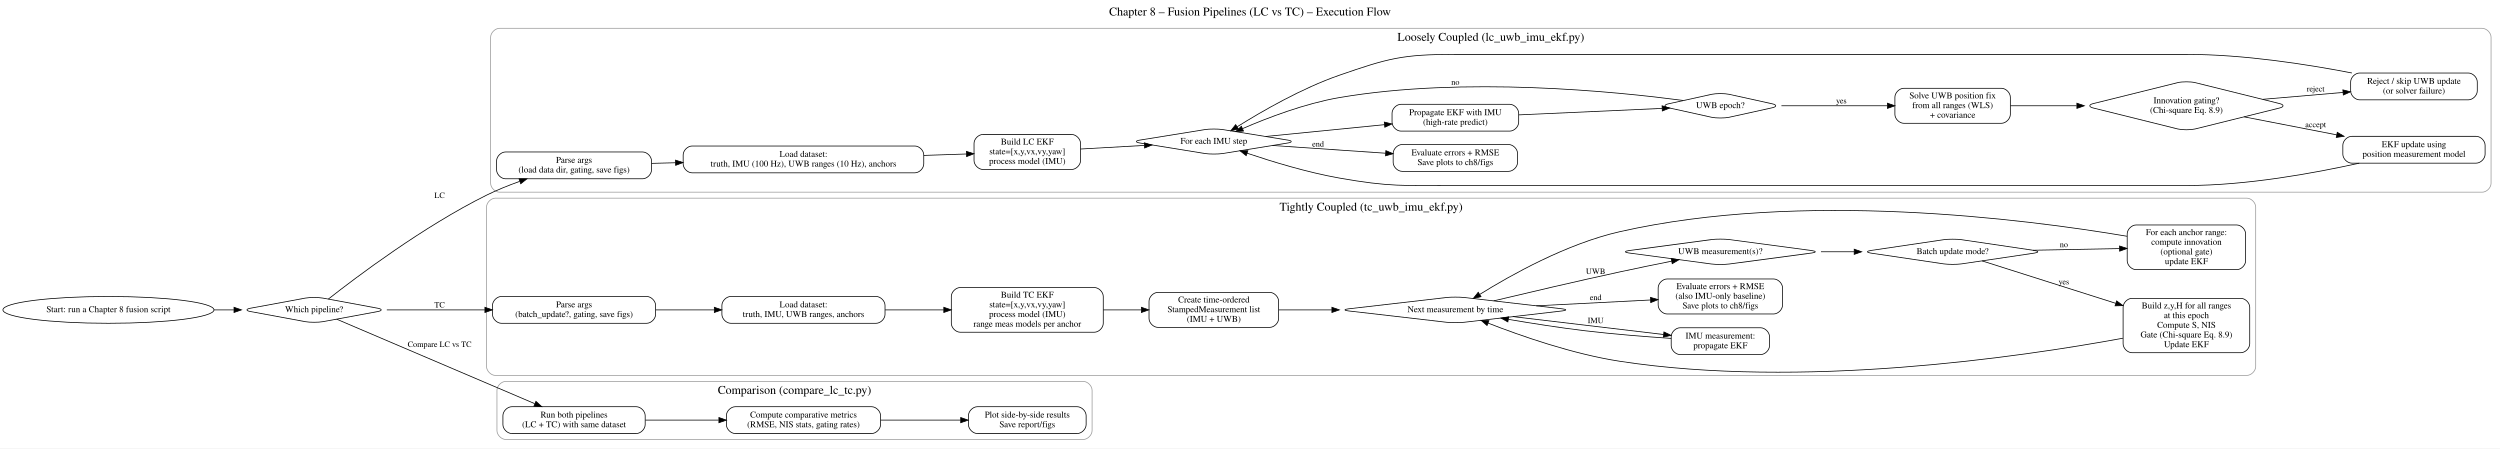
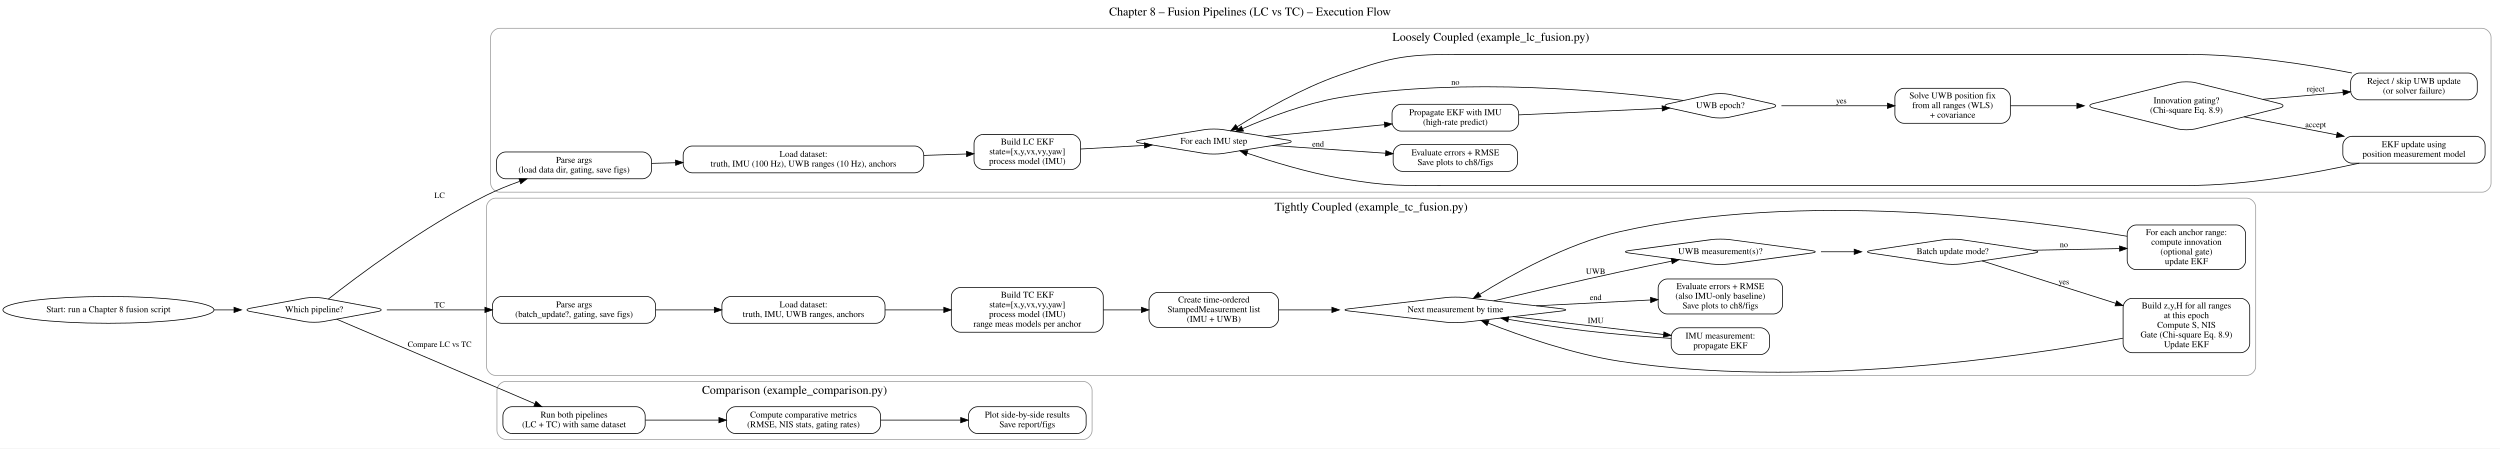
<svg xmlns="http://www.w3.org/2000/svg" width="3356pt" height="602pt" viewBox="0.00 0.00 3356.35 602.00">
  <g id="graph0" class="graph" transform="scale(1 1) rotate(0) translate(4 598)">
    <polygon fill="white" stroke="transparent" points="-4,4 -4,-598 3352.35,-598 3352.35,4 -4,4" />
    <text text-anchor="middle" x="1674.17" y="-577.2" font-family="Times,serif" font-size="16.00">Chapter 8 – Fusion Pipelines (LC vs TC) – Execution Flow</text>
    <g id="clust1" class="cluster">
      <path fill="none" stroke="#999999" d="M666.68,-340C666.68,-340 3328.35,-340 3328.35,-340 3334.35,-340 3340.35,-346 3340.35,-352 3340.35,-352 3340.35,-548 3340.35,-548 3340.35,-554 3334.35,-560 3328.35,-560 3328.35,-560 666.68,-560 666.68,-560 660.68,-560 654.68,-554 654.68,-548 654.68,-548 654.68,-352 654.68,-352 654.68,-346 660.68,-340 666.68,-340" />
-       <text text-anchor="middle" x="1997.51" y="-543.2" font-family="Times,serif" font-size="16.00">Loosely Coupled (lc_uwb_imu_ekf.py)</text>
+       <text text-anchor="middle" x="1997.51" y="-543.2" font-family="Times,serif" font-size="16.00">Loosely Coupled (example_lc_fusion.py)</text>
    </g>
    <g id="clust2" class="cluster">
      <path fill="none" stroke="#999999" d="M661.18,-94C661.18,-94 3012.35,-94 3012.35,-94 3018.35,-94 3024.35,-100 3024.35,-106 3024.35,-106 3024.35,-320 3024.35,-320 3024.35,-326 3018.35,-332 3012.35,-332 3012.35,-332 661.18,-332 661.18,-332 655.18,-332 649.18,-326 649.18,-320 649.18,-320 649.18,-106 649.18,-106 649.18,-100 655.18,-94 661.18,-94" />
-       <text text-anchor="middle" x="1836.76" y="-315.2" font-family="Times,serif" font-size="16.00">Tightly Coupled (tc_uwb_imu_ekf.py)</text>
+       <text text-anchor="middle" x="1836.76" y="-315.2" font-family="Times,serif" font-size="16.00">Tightly Coupled (example_tc_fusion.py)</text>
    </g>
    <g id="clust3" class="cluster">
      <path fill="none" stroke="#999999" d="M675.18,-8C675.18,-8 1450.18,-8 1450.18,-8 1456.18,-8 1462.18,-14 1462.18,-20 1462.18,-20 1462.18,-74 1462.18,-74 1462.18,-80 1456.18,-86 1450.18,-86 1450.18,-86 675.18,-86 675.18,-86 669.18,-86 663.18,-80 663.18,-74 663.18,-74 663.18,-20 663.18,-20 663.18,-14 669.18,-8 675.18,-8" />
-       <text text-anchor="middle" x="1062.68" y="-69.2" font-family="Times,serif" font-size="16.00">Comparison (compare_lc_tc.py)</text>
+       <text text-anchor="middle" x="1062.68" y="-69.2" font-family="Times,serif" font-size="16.00">Comparison (example_comparison.py)</text>
    </g>
    <g id="node1" class="node">
      <ellipse fill="#ffffff" stroke="black" cx="141.59" cy="-182" rx="141.67" ry="18" />
      <text text-anchor="middle" x="141.59" y="-178.9" font-family="Times,serif" font-size="12.00">Start: run a Chapter 8 fusion script</text>
    </g>
    <g id="node2" class="node">
      <path fill="#ffffff" stroke="black" d="M405.87,-197.82C405.87,-197.82 331.97,-184.18 331.97,-184.18 326.07,-183.09 326.07,-180.91 331.97,-179.82 331.97,-179.82 405.87,-166.18 405.87,-166.18 411.77,-165.09 423.57,-165.09 429.47,-166.18 429.47,-166.18 503.38,-179.82 503.38,-179.82 509.28,-180.91 509.28,-183.09 503.38,-184.18 503.38,-184.18 429.47,-197.82 429.47,-197.82 423.57,-198.91 411.77,-198.91 405.87,-197.82" />
      <text text-anchor="middle" x="417.67" y="-178.9" font-family="Times,serif" font-size="12.00">Which pipeline?</text>
    </g>
    <g id="edge1" class="edge">
      <path fill="none" stroke="black" d="M283.24,-182C292.22,-182 301.17,-182 309.95,-182" />
      <polygon fill="black" stroke="black" points="310.17,-185.5 320.17,-182 310.17,-178.5 310.17,-185.5" />
    </g>
    <g id="node3" class="node">
      <path fill="#ffffff" stroke="black" d="M858.68,-394C858.68,-394 674.68,-394 674.68,-394 668.68,-394 662.68,-388 662.68,-382 662.68,-382 662.68,-370 662.68,-370 662.68,-364 668.68,-358 674.68,-358 674.68,-358 858.68,-358 858.68,-358 864.68,-358 870.68,-364 870.68,-370 870.68,-370 870.68,-382 870.68,-382 870.68,-388 864.68,-394 858.68,-394" />
      <text text-anchor="middle" x="766.68" y="-379.4" font-family="Times,serif" font-size="12.00">Parse args</text>
      <text text-anchor="middle" x="766.68" y="-366.4" font-family="Times,serif" font-size="12.00">(load data dir, gating, save figs)</text>
    </g>
    <g id="edge30" class="edge">
      <path fill="none" stroke="black" d="M436.79,-196.51C474.44,-226.1 564.65,-294.13 649.18,-336 663.17,-342.93 678.65,-349.16 693.64,-354.53" />
      <polygon fill="black" stroke="black" points="692.81,-357.94 703.4,-357.93 695.11,-351.33 692.81,-357.94" />
      <text text-anchor="middle" x="586.18" y="-332.2" font-family="Times,serif" font-size="11.00">LC</text>
    </g>
    <g id="node14" class="node">
      <path fill="#ffffff" stroke="black" d="M864.18,-200C864.18,-200 669.18,-200 669.18,-200 663.18,-200 657.18,-194 657.18,-188 657.18,-188 657.18,-176 657.18,-176 657.18,-170 663.18,-164 669.18,-164 669.18,-164 864.18,-164 864.18,-164 870.18,-164 876.18,-170 876.18,-176 876.18,-176 876.18,-188 876.18,-188 876.18,-194 870.18,-200 864.18,-200" />
      <text text-anchor="middle" x="766.68" y="-185.4" font-family="Times,serif" font-size="12.00">Parse args</text>
      <text text-anchor="middle" x="766.68" y="-172.4" font-family="Times,serif" font-size="12.00">(batch_update?, gating, save figs)</text>
    </g>
    <g id="edge31" class="edge">
      <path fill="none" stroke="black" d="M515.33,-182C556.09,-182 603.92,-182 646.8,-182" />
      <polygon fill="black" stroke="black" points="647.02,-185.5 657.02,-182 647.02,-178.5 647.02,-185.5" />
      <text text-anchor="middle" x="586.18" y="-185.2" font-family="Times,serif" font-size="11.00">TC</text>
    </g>
    <g id="node25" class="node">
      <path fill="#ffffff" stroke="black" d="M850.18,-52C850.18,-52 683.18,-52 683.18,-52 677.18,-52 671.18,-46 671.18,-40 671.18,-40 671.18,-28 671.18,-28 671.18,-22 677.18,-16 683.18,-16 683.18,-16 850.18,-16 850.18,-16 856.18,-16 862.18,-22 862.18,-28 862.18,-28 862.18,-40 862.18,-40 862.18,-46 856.18,-52 850.18,-52" />
      <text text-anchor="middle" x="766.68" y="-37.4" font-family="Times,serif" font-size="12.00">Run both pipelines</text>
      <text text-anchor="middle" x="766.68" y="-24.4" font-family="Times,serif" font-size="12.00">(LC + TC) with same dataset</text>
    </g>
    <g id="edge32" class="edge">
      <path fill="none" stroke="black" d="M447.96,-169.51C506.76,-144.43 639.85,-87.67 713.75,-56.15" />
      <polygon fill="black" stroke="black" points="715.51,-59.2 723.34,-52.06 712.77,-52.76 715.51,-59.2" />
      <text text-anchor="middle" x="586.18" y="-132.2" font-family="Times,serif" font-size="11.00">Compare LC vs TC</text>
    </g>
    <g id="node4" class="node">
      <path fill="#ffffff" stroke="black" d="M1224.18,-402C1224.18,-402 925.18,-402 925.18,-402 919.18,-402 913.18,-396 913.18,-390 913.18,-390 913.18,-378 913.18,-378 913.18,-372 919.18,-366 925.18,-366 925.18,-366 1224.18,-366 1224.18,-366 1230.18,-366 1236.18,-372 1236.18,-378 1236.18,-378 1236.18,-390 1236.18,-390 1236.18,-396 1230.18,-402 1224.18,-402" />
      <text text-anchor="middle" x="1074.68" y="-387.4" font-family="Times,serif" font-size="12.00">Load dataset:</text>
      <text text-anchor="middle" x="1074.68" y="-374.4" font-family="Times,serif" font-size="12.00">truth, IMU (100 Hz), UWB ranges (10 Hz), anchors</text>
    </g>
    <g id="edge2" class="edge">
      <path fill="none" stroke="black" d="M870.85,-378.7C881.28,-378.97 892.05,-379.25 902.95,-379.54" />
      <polygon fill="black" stroke="black" points="902.89,-383.04 912.98,-379.8 903.08,-376.04 902.89,-383.04" />
    </g>
    <g id="node5" class="node">
      <path fill="#ffffff" stroke="black" d="M1434.68,-417.5C1434.68,-417.5 1315.68,-417.5 1315.68,-417.5 1309.68,-417.5 1303.68,-411.5 1303.68,-405.5 1303.68,-405.5 1303.68,-382.5 1303.68,-382.5 1303.68,-376.5 1309.68,-370.5 1315.68,-370.5 1315.68,-370.5 1434.68,-370.5 1434.68,-370.5 1440.68,-370.5 1446.68,-376.5 1446.68,-382.5 1446.68,-382.5 1446.68,-405.5 1446.68,-405.5 1446.68,-411.5 1440.68,-417.5 1434.68,-417.5" />
      <text text-anchor="middle" x="1375.18" y="-403.9" font-family="Times,serif" font-size="12.00">Build LC EKF</text>
      <text text-anchor="middle" x="1375.18" y="-390.9" font-family="Times,serif" font-size="12.00">state=[x,y,vx,vy,yaw]</text>
      <text text-anchor="middle" x="1375.18" y="-377.9" font-family="Times,serif" font-size="12.00">process model (IMU)</text>
    </g>
    <g id="edge3" class="edge">
      <path fill="none" stroke="black" d="M1236.29,-389.38C1256.01,-390.04 1275.47,-390.69 1293.28,-391.29" />
      <polygon fill="black" stroke="black" points="1293.45,-394.8 1303.56,-391.63 1293.68,-387.8 1293.45,-394.8" />
    </g>
    <g id="node6" class="node">
      <path fill="#ffffff" stroke="black" d="M1613.76,-424.09C1613.76,-424.09 1526.09,-409.91 1526.09,-409.91 1520.17,-408.96 1520.17,-407.04 1526.09,-406.09 1526.09,-406.09 1613.76,-391.91 1613.76,-391.91 1619.69,-390.96 1631.53,-390.96 1637.46,-391.91 1637.46,-391.91 1725.13,-406.09 1725.13,-406.09 1731.05,-407.04 1731.05,-408.96 1725.13,-409.91 1725.13,-409.91 1637.46,-424.09 1637.46,-424.09 1631.53,-425.04 1619.69,-425.04 1613.76,-424.09" />
      <text text-anchor="middle" x="1625.61" y="-404.9" font-family="Times,serif" font-size="12.00">For each IMU step</text>
    </g>
    <g id="edge4" class="edge">
      <path fill="none" stroke="black" d="M1446.7,-397.97C1473.28,-399.47 1503.91,-401.2 1532.19,-402.79" />
      <polygon fill="black" stroke="black" points="1532.31,-406.3 1542.49,-403.37 1532.7,-399.32 1532.31,-406.3" />
    </g>
    <g id="node7" class="node">
      <path fill="#ffffff" stroke="black" d="M2022.88,-458C2022.88,-458 1876.88,-458 1876.88,-458 1870.88,-458 1864.88,-452 1864.88,-446 1864.88,-446 1864.88,-434 1864.88,-434 1864.88,-428 1870.88,-422 1876.88,-422 1876.88,-422 2022.88,-422 2022.88,-422 2028.88,-422 2034.88,-428 2034.88,-434 2034.88,-434 2034.88,-446 2034.88,-446 2034.88,-452 2028.88,-458 2022.88,-458" />
      <text text-anchor="middle" x="1949.88" y="-443.4" font-family="Times,serif" font-size="12.00">Propagate EKF with IMU</text>
      <text text-anchor="middle" x="1949.88" y="-430.4" font-family="Times,serif" font-size="12.00">(high-rate predict)</text>
    </g>
    <g id="edge5" class="edge">
      <path fill="none" stroke="black" d="M1695.35,-414.83C1741.79,-419.44 1803.71,-425.59 1854.72,-430.65" />
      <polygon fill="black" stroke="black" points="1854.48,-434.14 1864.77,-431.65 1855.17,-427.18 1854.48,-434.14" />
    </g>
    <g id="node13" class="node">
      <path fill="#ffffff" stroke="black" d="M2021.38,-404C2021.38,-404 1878.38,-404 1878.38,-404 1872.38,-404 1866.38,-398 1866.38,-392 1866.38,-392 1866.38,-380 1866.38,-380 1866.38,-374 1872.38,-368 1878.38,-368 1878.38,-368 2021.38,-368 2021.38,-368 2027.38,-368 2033.38,-374 2033.38,-380 2033.38,-380 2033.38,-392 2033.38,-392 2033.38,-398 2027.38,-404 2021.38,-404" />
      <text text-anchor="middle" x="1949.88" y="-389.4" font-family="Times,serif" font-size="12.00">Evaluate errors + RMSE</text>
      <text text-anchor="middle" x="1949.88" y="-376.4" font-family="Times,serif" font-size="12.00">Save plots to ch8/figs</text>
    </g>
    <g id="edge14" class="edge">
      <path fill="none" stroke="black" d="M1704.21,-402.7C1749.94,-399.58 1808.08,-395.61 1856.21,-392.33" />
      <polygon fill="black" stroke="black" points="1856.58,-395.81 1866.32,-391.64 1856.1,-388.83 1856.58,-395.81" />
      <text text-anchor="middle" x="1765.54" y="-401.2" font-family="Times,serif" font-size="11.00">end</text>
    </g>
    <g id="node8" class="node">
      <path fill="#ffffff" stroke="black" d="M2293.93,-471.42C2293.93,-471.42 2235.7,-458.58 2235.7,-458.58 2229.84,-457.29 2229.84,-454.71 2235.7,-453.42 2235.7,-453.42 2293.93,-440.58 2293.93,-440.58 2299.79,-439.29 2311.51,-439.29 2317.37,-440.58 2317.37,-440.58 2375.6,-453.42 2375.6,-453.42 2381.46,-454.71 2381.46,-457.29 2375.6,-458.58 2375.6,-458.58 2317.37,-471.42 2317.37,-471.42 2311.51,-472.71 2299.79,-472.71 2293.93,-471.42" />
      <text text-anchor="middle" x="2305.65" y="-452.9" font-family="Times,serif" font-size="12.00">UWB epoch?</text>
    </g>
    <g id="edge6" class="edge">
      <path fill="none" stroke="black" d="M2035.16,-443.81C2093.58,-446.45 2170.76,-449.94 2227.55,-452.51" />
      <polygon fill="black" stroke="black" points="2227.4,-456.01 2237.55,-452.97 2227.72,-449.02 2227.4,-456.01" />
    </g>
    <g id="edge8" class="edge">
      <path fill="none" stroke="black" d="M2255.97,-463.15C2164.63,-475.22 1961.63,-495.66 1794.04,-467 1747.87,-459.1 1697.5,-439.78 1664.2,-425.39" />
      <polygon fill="black" stroke="black" points="1665.42,-422.1 1654.86,-421.29 1662.6,-428.51 1665.42,-422.1" />
      <text text-anchor="middle" x="1949.88" y="-484.2" font-family="Times,serif" font-size="11.00">no</text>
    </g>
    <g id="node9" class="node">
      <path fill="#ffffff" stroke="black" d="M2682.97,-479.5C2682.97,-479.5 2551.97,-479.5 2551.97,-479.5 2545.97,-479.5 2539.97,-473.5 2539.97,-467.5 2539.97,-467.5 2539.97,-444.5 2539.97,-444.5 2539.97,-438.5 2545.97,-432.5 2551.97,-432.5 2551.97,-432.5 2682.97,-432.5 2682.97,-432.5 2688.97,-432.5 2694.97,-438.5 2694.97,-444.5 2694.97,-444.5 2694.97,-467.5 2694.97,-467.5 2694.97,-473.5 2688.97,-479.5 2682.97,-479.5" />
      <text text-anchor="middle" x="2617.47" y="-465.9" font-family="Times,serif" font-size="12.00">Solve UWB position fix</text>
      <text text-anchor="middle" x="2617.47" y="-452.9" font-family="Times,serif" font-size="12.00">from all ranges (WLS)</text>
      <text text-anchor="middle" x="2617.47" y="-439.9" font-family="Times,serif" font-size="12.00">+ covariance</text>
    </g>
    <g id="edge7" class="edge">
      <path fill="none" stroke="black" d="M2387.64,-456C2431.31,-456 2485.2,-456 2529.72,-456" />
      <polygon fill="black" stroke="black" points="2529.94,-459.5 2539.94,-456 2529.94,-452.5 2529.94,-459.5" />
      <text text-anchor="middle" x="2468.09" y="-459.2" font-family="Times,serif" font-size="11.00">yes</text>
    </g>
    <g id="node10" class="node">
      <path fill="#ffffff" stroke="black" d="M2919.7,-487.11C2919.7,-487.11 2805.99,-458.89 2805.99,-458.89 2800.17,-457.45 2800.17,-454.55 2805.99,-453.11 2805.99,-453.11 2919.7,-424.89 2919.7,-424.89 2925.52,-423.45 2937.17,-423.45 2942.99,-424.89 2942.99,-424.89 3056.7,-453.11 3056.7,-453.11 3062.52,-454.55 3062.52,-457.45 3056.7,-458.89 3056.7,-458.89 2942.99,-487.11 2942.99,-487.11 2937.17,-488.55 2925.52,-488.55 2919.7,-487.11" />
      <text text-anchor="middle" x="2931.35" y="-459.4" font-family="Times,serif" font-size="12.00">Innovation gating?</text>
      <text text-anchor="middle" x="2931.35" y="-446.4" font-family="Times,serif" font-size="12.00">(Chi-square Eq. 8.9)</text>
    </g>
    <g id="edge9" class="edge">
      <path fill="none" stroke="black" d="M2695.16,-456C2722.06,-456 2753.24,-456 2783.93,-456" />
      <polygon fill="black" stroke="black" points="2784.31,-459.5 2794.31,-456 2784.31,-452.5 2784.31,-459.5" />
    </g>
    <g id="node11" class="node">
      <path fill="#ffffff" stroke="black" d="M3320.35,-415C3320.35,-415 3153.35,-415 3153.35,-415 3147.35,-415 3141.35,-409 3141.35,-403 3141.35,-403 3141.35,-391 3141.35,-391 3141.35,-385 3147.35,-379 3153.35,-379 3153.35,-379 3320.35,-379 3320.35,-379 3326.35,-379 3332.35,-385 3332.35,-391 3332.35,-391 3332.35,-403 3332.35,-403 3332.35,-409 3326.35,-415 3320.35,-415" />
      <text text-anchor="middle" x="3236.85" y="-400.4" font-family="Times,serif" font-size="12.00">EKF update using</text>
      <text text-anchor="middle" x="3236.85" y="-387.4" font-family="Times,serif" font-size="12.00">position measurement model</text>
    </g>
    <g id="edge10" class="edge">
      <path fill="none" stroke="black" d="M3008.93,-441.11C3046.57,-433.8 3092.46,-424.87 3133.1,-416.97" />
      <polygon fill="black" stroke="black" points="3133.89,-420.39 3143.03,-415.04 3132.55,-413.52 3133.89,-420.39" />
      <text text-anchor="middle" x="3104.85" y="-427.2" font-family="Times,serif" font-size="11.00">accept</text>
    </g>
    <g id="node12" class="node">
      <path fill="#ffffff" stroke="black" d="M3309.85,-500C3309.85,-500 3163.85,-500 3163.85,-500 3157.85,-500 3151.85,-494 3151.85,-488 3151.85,-488 3151.85,-476 3151.85,-476 3151.85,-470 3157.85,-464 3163.85,-464 3163.85,-464 3309.85,-464 3309.85,-464 3315.85,-464 3321.85,-470 3321.85,-476 3321.85,-476 3321.85,-488 3321.85,-488 3321.85,-494 3315.85,-500 3309.85,-500" />
      <text text-anchor="middle" x="3236.85" y="-485.4" font-family="Times,serif" font-size="12.00">Reject / skip UWB update</text>
      <text text-anchor="middle" x="3236.85" y="-472.4" font-family="Times,serif" font-size="12.00">(or solver failure)</text>
    </g>
    <g id="edge11" class="edge">
      <path fill="none" stroke="black" d="M3033.83,-464.69C3068.65,-467.68 3107.45,-471 3141.66,-473.93" />
      <polygon fill="black" stroke="black" points="3141.39,-477.42 3151.65,-474.79 3141.99,-470.45 3141.39,-477.42" />
      <text text-anchor="middle" x="3104.85" y="-475.2" font-family="Times,serif" font-size="11.00">reject</text>
    </g>
    <g id="edge13" class="edge">
      <path fill="none" stroke="black" d="M3163.38,-378.99C3102.21,-365.37 3012.1,-349 2932.35,-349 1948.88,-349 1948.88,-349 1948.88,-349 1879.92,-349 1861.95,-347.02 1794.04,-359 1751.15,-366.57 1703.61,-381.09 1670.19,-392.37" />
      <polygon fill="black" stroke="black" points="1669.05,-389.06 1660.72,-395.61 1671.31,-395.69 1669.05,-389.06" />
    </g>
    <g id="edge12" class="edge">
      <path fill="none" stroke="black" d="M3153.53,-500.05C3092.73,-511.82 3007.78,-525 2932.35,-525 1948.88,-525 1948.88,-525 1948.88,-525 1878.95,-525 1860.12,-519.91 1794.04,-497 1743.44,-479.45 1689.53,-448.26 1656.95,-427.86" />
      <polygon fill="black" stroke="black" points="1658.67,-424.8 1648.35,-422.41 1654.93,-430.71 1658.67,-424.8" />
    </g>
    <g id="node15" class="node">
      <path fill="#ffffff" stroke="black" d="M1172.18,-200C1172.18,-200 977.18,-200 977.18,-200 971.18,-200 965.18,-194 965.18,-188 965.18,-188 965.18,-176 965.18,-176 965.18,-170 971.18,-164 977.18,-164 977.18,-164 1172.18,-164 1172.18,-164 1178.18,-164 1184.18,-170 1184.18,-176 1184.18,-176 1184.18,-188 1184.18,-188 1184.18,-194 1178.18,-200 1172.18,-200" />
      <text text-anchor="middle" x="1074.68" y="-185.4" font-family="Times,serif" font-size="12.00">Load dataset:</text>
      <text text-anchor="middle" x="1074.68" y="-172.4" font-family="Times,serif" font-size="12.00">truth, IMU, UWB ranges, anchors</text>
    </g>
    <g id="edge15" class="edge">
      <path fill="none" stroke="black" d="M876.42,-182C901.83,-182 929.01,-182 954.82,-182" />
      <polygon fill="black" stroke="black" points="955.02,-185.5 965.02,-182 955.02,-178.5 955.02,-185.5" />
    </g>
    <g id="node16" class="node">
      <path fill="#ffffff" stroke="black" d="M1465.18,-212C1465.18,-212 1285.18,-212 1285.18,-212 1279.18,-212 1273.18,-206 1273.18,-200 1273.18,-200 1273.18,-164 1273.18,-164 1273.18,-158 1279.18,-152 1285.18,-152 1285.18,-152 1465.18,-152 1465.18,-152 1471.18,-152 1477.18,-158 1477.18,-164 1477.18,-164 1477.18,-200 1477.18,-200 1477.18,-206 1471.18,-212 1465.18,-212" />
      <text text-anchor="middle" x="1375.18" y="-198.4" font-family="Times,serif" font-size="12.00">Build TC EKF</text>
      <text text-anchor="middle" x="1375.18" y="-185.4" font-family="Times,serif" font-size="12.00">state=[x,y,vx,vy,yaw]</text>
      <text text-anchor="middle" x="1375.18" y="-172.4" font-family="Times,serif" font-size="12.00">process model (IMU)</text>
      <text text-anchor="middle" x="1375.18" y="-159.4" font-family="Times,serif" font-size="12.00">range meas models per anchor</text>
    </g>
    <g id="edge16" class="edge">
      <path fill="none" stroke="black" d="M1184.29,-182C1209.89,-182 1237.23,-182 1262.95,-182" />
      <polygon fill="black" stroke="black" points="1263.1,-185.5 1273.1,-182 1263.1,-178.5 1263.1,-185.5" />
    </g>
    <g id="node17" class="node">
      <path fill="#ffffff" stroke="black" d="M1700.61,-205.5C1700.61,-205.5 1550.61,-205.5 1550.61,-205.5 1544.61,-205.5 1538.61,-199.5 1538.61,-193.5 1538.61,-193.5 1538.61,-170.5 1538.61,-170.5 1538.61,-164.5 1544.61,-158.5 1550.61,-158.5 1550.61,-158.5 1700.61,-158.5 1700.61,-158.5 1706.61,-158.5 1712.61,-164.5 1712.61,-170.5 1712.61,-170.5 1712.61,-193.5 1712.61,-193.5 1712.61,-199.5 1706.61,-205.5 1700.61,-205.5" />
      <text text-anchor="middle" x="1625.61" y="-191.9" font-family="Times,serif" font-size="12.00">Create time-ordered</text>
      <text text-anchor="middle" x="1625.61" y="-178.9" font-family="Times,serif" font-size="12.00">StampedMeasurement list</text>
      <text text-anchor="middle" x="1625.61" y="-165.9" font-family="Times,serif" font-size="12.00">(IMU + UWB)</text>
    </g>
    <g id="edge17" class="edge">
      <path fill="none" stroke="black" d="M1477.23,-182C1494.02,-182 1511.41,-182 1528.09,-182" />
      <polygon fill="black" stroke="black" points="1528.38,-185.5 1538.38,-182 1528.37,-178.5 1528.38,-185.5" />
    </g>
    <g id="node18" class="node">
      <path fill="#ffffff" stroke="black" d="M1937.96,-198.62C1937.96,-198.62 1806.13,-183.38 1806.13,-183.38 1800.17,-182.69 1800.17,-181.31 1806.13,-180.62 1806.13,-180.62 1937.96,-165.38 1937.96,-165.38 1943.92,-164.69 1955.84,-164.69 1961.8,-165.38 1961.8,-165.38 2093.62,-180.62 2093.62,-180.62 2099.58,-181.31 2099.58,-182.69 2093.62,-183.38 2093.62,-183.38 1961.8,-198.62 1961.8,-198.62 1955.84,-199.31 1943.92,-199.31 1937.96,-198.62" />
      <text text-anchor="middle" x="1949.88" y="-178.9" font-family="Times,serif" font-size="12.00">Next measurement by time</text>
    </g>
    <g id="edge18" class="edge">
      <path fill="none" stroke="black" d="M1712.97,-182C1735.01,-182 1759.45,-182 1784,-182" />
      <polygon fill="black" stroke="black" points="1784.15,-185.5 1794.15,-182 1784.15,-178.5 1784.15,-185.5" />
    </g>
    <g id="node19" class="node">
      <path fill="#ffffff" stroke="black" d="M2359.65,-158C2359.65,-158 2251.65,-158 2251.65,-158 2245.65,-158 2239.65,-152 2239.65,-146 2239.65,-146 2239.65,-134 2239.65,-134 2239.65,-128 2245.65,-122 2251.65,-122 2251.65,-122 2359.65,-122 2359.65,-122 2365.65,-122 2371.65,-128 2371.65,-134 2371.65,-134 2371.65,-146 2371.65,-146 2371.65,-152 2365.65,-158 2359.65,-158" />
      <text text-anchor="middle" x="2305.65" y="-143.4" font-family="Times,serif" font-size="12.00">IMU measurement:</text>
      <text text-anchor="middle" x="2305.65" y="-130.4" font-family="Times,serif" font-size="12.00">propagate EKF</text>
    </g>
    <g id="edge19" class="edge">
      <path fill="none" stroke="black" d="M2027.2,-172.94C2087.02,-165.84 2169.8,-156.01 2229.35,-148.94" />
      <polygon fill="black" stroke="black" points="2229.92,-152.4 2239.44,-147.74 2229.1,-145.44 2229.92,-152.4" />
      <text text-anchor="middle" x="2138.21" y="-164.2" font-family="Times,serif" font-size="11.00">IMU</text>
    </g>
    <g id="node20" class="node">
      <path fill="#ffffff" stroke="black" d="M2293.75,-276.41C2293.75,-276.41 2182.66,-261.59 2182.66,-261.59 2176.72,-260.79 2176.72,-259.21 2182.66,-258.41 2182.66,-258.41 2293.75,-243.59 2293.75,-243.59 2299.7,-242.79 2311.59,-242.79 2317.54,-243.59 2317.54,-243.59 2428.63,-258.41 2428.63,-258.41 2434.58,-259.21 2434.58,-260.79 2428.63,-261.59 2428.63,-261.59 2317.54,-276.41 2317.54,-276.41 2311.59,-277.21 2299.7,-277.21 2293.75,-276.41" />
      <text text-anchor="middle" x="2305.65" y="-256.9" font-family="Times,serif" font-size="12.00">UWB measurement(s)?</text>
    </g>
    <g id="edge20" class="edge">
      <path fill="none" stroke="black" d="M2001.43,-194.17C2045.92,-204.77 2112.51,-220.39 2170.71,-233 2193.33,-237.9 2218.16,-242.99 2240.23,-247.41" />
      <polygon fill="black" stroke="black" points="2239.67,-250.86 2250.16,-249.39 2241.04,-244 2239.67,-250.86" />
      <text text-anchor="middle" x="2138.21" y="-230.2" font-family="Times,serif" font-size="11.00">UWB</text>
    </g>
    <g id="node24" class="node">
      <path fill="#ffffff" stroke="black" d="M2377.15,-223.5C2377.15,-223.5 2234.15,-223.5 2234.15,-223.5 2228.15,-223.5 2222.15,-217.5 2222.15,-211.5 2222.15,-211.5 2222.15,-188.5 2222.15,-188.5 2222.15,-182.5 2228.15,-176.5 2234.15,-176.5 2234.15,-176.5 2377.15,-176.5 2377.15,-176.5 2383.15,-176.5 2389.15,-182.5 2389.15,-188.5 2389.15,-188.5 2389.15,-211.5 2389.15,-211.5 2389.15,-217.5 2383.15,-223.5 2377.15,-223.5" />
      <text text-anchor="middle" x="2305.65" y="-209.9" font-family="Times,serif" font-size="12.00">Evaluate errors + RMSE</text>
      <text text-anchor="middle" x="2305.65" y="-196.9" font-family="Times,serif" font-size="12.00">(also IMU-only baseline)</text>
      <text text-anchor="middle" x="2305.65" y="-183.9" font-family="Times,serif" font-size="12.00">Save plots to ch8/figs</text>
    </g>
    <g id="edge27" class="edge">
      <path fill="none" stroke="black" d="M2058.46,-187.47C2107.42,-189.96 2164.79,-192.88 2211.82,-195.28" />
      <polygon fill="black" stroke="black" points="2211.84,-198.78 2222,-195.8 2212.19,-191.79 2211.84,-198.78" />
      <text text-anchor="middle" x="2138.21" y="-195.2" font-family="Times,serif" font-size="11.00">end</text>
    </g>
    <g id="edge21" class="edge">
      <path fill="none" stroke="black" d="M2239.62,-143.72C2205.11,-146.02 2162.03,-149.42 2123.71,-154 2089.8,-158.05 2052.37,-163.94 2021.04,-169.27" />
      <polygon fill="black" stroke="black" points="2020.35,-165.84 2011.09,-170.98 2021.54,-172.74 2020.35,-165.84" />
    </g>
    <g id="node21" class="node">
      <path fill="#ffffff" stroke="black" d="M2605.6,-276.25C2605.6,-276.25 2507.58,-261.75 2507.58,-261.75 2501.64,-260.88 2501.64,-259.12 2507.58,-258.25 2507.58,-258.25 2605.6,-243.75 2605.6,-243.75 2611.53,-242.88 2623.4,-242.88 2629.34,-243.75 2629.34,-243.75 2727.36,-258.25 2727.36,-258.25 2733.29,-259.12 2733.29,-260.88 2727.36,-261.75 2727.36,-261.75 2629.34,-276.25 2629.34,-276.25 2623.4,-277.12 2611.53,-277.12 2605.6,-276.25" />
      <text text-anchor="middle" x="2617.47" y="-256.9" font-family="Times,serif" font-size="12.00">Batch update mode?</text>
    </g>
    <g id="edge22" class="edge">
      <path fill="none" stroke="black" d="M2440.74,-260C2455.49,-260 2470.49,-260 2485.21,-260" />
      <polygon fill="black" stroke="black" points="2485.34,-263.5 2495.34,-260 2485.34,-256.5 2485.34,-263.5" />
    </g>
    <g id="node22" class="node">
      <path fill="#ffffff" stroke="black" d="M3004.35,-197.5C3004.35,-197.5 2858.35,-197.5 2858.35,-197.5 2852.35,-197.5 2846.35,-191.5 2846.35,-185.5 2846.35,-185.5 2846.35,-136.5 2846.35,-136.5 2846.35,-130.5 2852.35,-124.5 2858.35,-124.5 2858.35,-124.5 3004.35,-124.5 3004.35,-124.5 3010.35,-124.5 3016.35,-130.5 3016.35,-136.5 3016.35,-136.5 3016.35,-185.5 3016.35,-185.5 3016.35,-191.5 3010.35,-197.5 3004.35,-197.5" />
      <text text-anchor="middle" x="2931.35" y="-183.9" font-family="Times,serif" font-size="12.00">Build z,y,H for all ranges</text>
      <text text-anchor="middle" x="2931.35" y="-170.9" font-family="Times,serif" font-size="12.00">at this epoch</text>
      <text text-anchor="middle" x="2931.35" y="-157.9" font-family="Times,serif" font-size="12.00">Compute S, NIS</text>
      <text text-anchor="middle" x="2931.35" y="-144.9" font-family="Times,serif" font-size="12.00">Gate (Chi-square Eq. 8.9)</text>
      <text text-anchor="middle" x="2931.35" y="-131.9" font-family="Times,serif" font-size="12.00">Update EKF</text>
    </g>
    <g id="edge23" class="edge">
      <path fill="none" stroke="black" d="M2657.02,-247.76C2701.48,-233.65 2776.16,-209.94 2836.24,-190.87" />
      <polygon fill="black" stroke="black" points="2837.65,-194.1 2846.13,-187.73 2835.54,-187.42 2837.65,-194.1" />
      <text text-anchor="middle" x="2766.85" y="-216.2" font-family="Times,serif" font-size="11.00">yes</text>
    </g>
    <g id="node23" class="node">
      <path fill="#ffffff" stroke="black" d="M2998.85,-296C2998.85,-296 2863.85,-296 2863.85,-296 2857.85,-296 2851.85,-290 2851.85,-284 2851.85,-284 2851.85,-248 2851.85,-248 2851.85,-242 2857.85,-236 2863.85,-236 2863.85,-236 2998.85,-236 2998.85,-236 3004.85,-236 3010.85,-242 3010.85,-248 3010.85,-248 3010.85,-284 3010.85,-284 3010.85,-290 3004.85,-296 2998.85,-296" />
      <text text-anchor="middle" x="2931.35" y="-282.4" font-family="Times,serif" font-size="12.00">For each anchor range:</text>
      <text text-anchor="middle" x="2931.35" y="-269.4" font-family="Times,serif" font-size="12.00">compute innovation</text>
      <text text-anchor="middle" x="2931.35" y="-256.4" font-family="Times,serif" font-size="12.00">(optional gate)</text>
      <text text-anchor="middle" x="2931.35" y="-243.4" font-family="Times,serif" font-size="12.00">update EKF</text>
    </g>
    <g id="edge24" class="edge">
      <path fill="none" stroke="black" d="M2725.36,-262.06C2763.24,-262.79 2805.41,-263.6 2841.61,-264.29" />
      <polygon fill="black" stroke="black" points="2841.59,-267.79 2851.66,-264.49 2841.73,-260.79 2841.59,-267.79" />
      <text text-anchor="middle" x="2766.85" y="-266.2" font-family="Times,serif" font-size="11.00">no</text>
    </g>
    <g id="edge25" class="edge">
      <path fill="none" stroke="black" d="M2846.08,-143.95C2705.36,-118.09 2413.99,-75.72 2170.71,-113 2107.48,-122.69 2037.47,-147.2 1993.82,-164.23" />
      <polygon fill="black" stroke="black" points="1992.4,-161.03 1984.38,-167.95 1994.97,-167.54 1992.4,-161.03" />
    </g>
    <g id="edge26" class="edge">
      <path fill="none" stroke="black" d="M2851.73,-280.84C2712.44,-304.34 2414.06,-342.13 2170.71,-287 2099.23,-270.81 2023.79,-228.43 1982.51,-202.73" />
      <polygon fill="black" stroke="black" points="1984.31,-199.73 1973.99,-197.36 1980.58,-205.65 1984.31,-199.73" />
    </g>
    <g id="node26" class="node">
      <path fill="#ffffff" stroke="black" d="M1166.18,-52C1166.18,-52 983.18,-52 983.18,-52 977.18,-52 971.18,-46 971.18,-40 971.18,-40 971.18,-28 971.18,-28 971.18,-22 977.18,-16 983.18,-16 983.18,-16 1166.18,-16 1166.18,-16 1172.18,-16 1178.18,-22 1178.18,-28 1178.18,-28 1178.18,-40 1178.18,-40 1178.18,-46 1172.18,-52 1166.18,-52" />
      <text text-anchor="middle" x="1074.68" y="-37.4" font-family="Times,serif" font-size="12.00">Compute comparative metrics</text>
      <text text-anchor="middle" x="1074.68" y="-24.4" font-family="Times,serif" font-size="12.00">(RMSE, NIS stats, gating rates)</text>
    </g>
    <g id="edge28" class="edge">
      <path fill="none" stroke="black" d="M862.4,-34C893.53,-34 928.43,-34 960.76,-34" />
      <polygon fill="black" stroke="black" points="961.16,-37.5 971.16,-34 961.16,-30.5 961.16,-37.5" />
    </g>
    <g id="node27" class="node">
      <path fill="#ffffff" stroke="black" d="M1442.18,-52C1442.18,-52 1308.18,-52 1308.18,-52 1302.18,-52 1296.18,-46 1296.18,-40 1296.18,-40 1296.18,-28 1296.18,-28 1296.18,-22 1302.18,-16 1308.18,-16 1308.18,-16 1442.18,-16 1442.18,-16 1448.18,-16 1454.18,-22 1454.18,-28 1454.18,-28 1454.18,-40 1454.18,-40 1454.18,-46 1448.18,-52 1442.18,-52" />
      <text text-anchor="middle" x="1375.18" y="-37.4" font-family="Times,serif" font-size="12.00">Plot side-by-side results</text>
      <text text-anchor="middle" x="1375.18" y="-24.4" font-family="Times,serif" font-size="12.00">Save report/figs</text>
    </g>
    <g id="edge29" class="edge">
      <path fill="none" stroke="black" d="M1178.4,-34C1213.25,-34 1251.86,-34 1285.51,-34" />
      <polygon fill="black" stroke="black" points="1285.79,-37.5 1295.79,-34 1285.79,-30.5 1285.79,-37.5" />
    </g>
  </g>
</svg>
